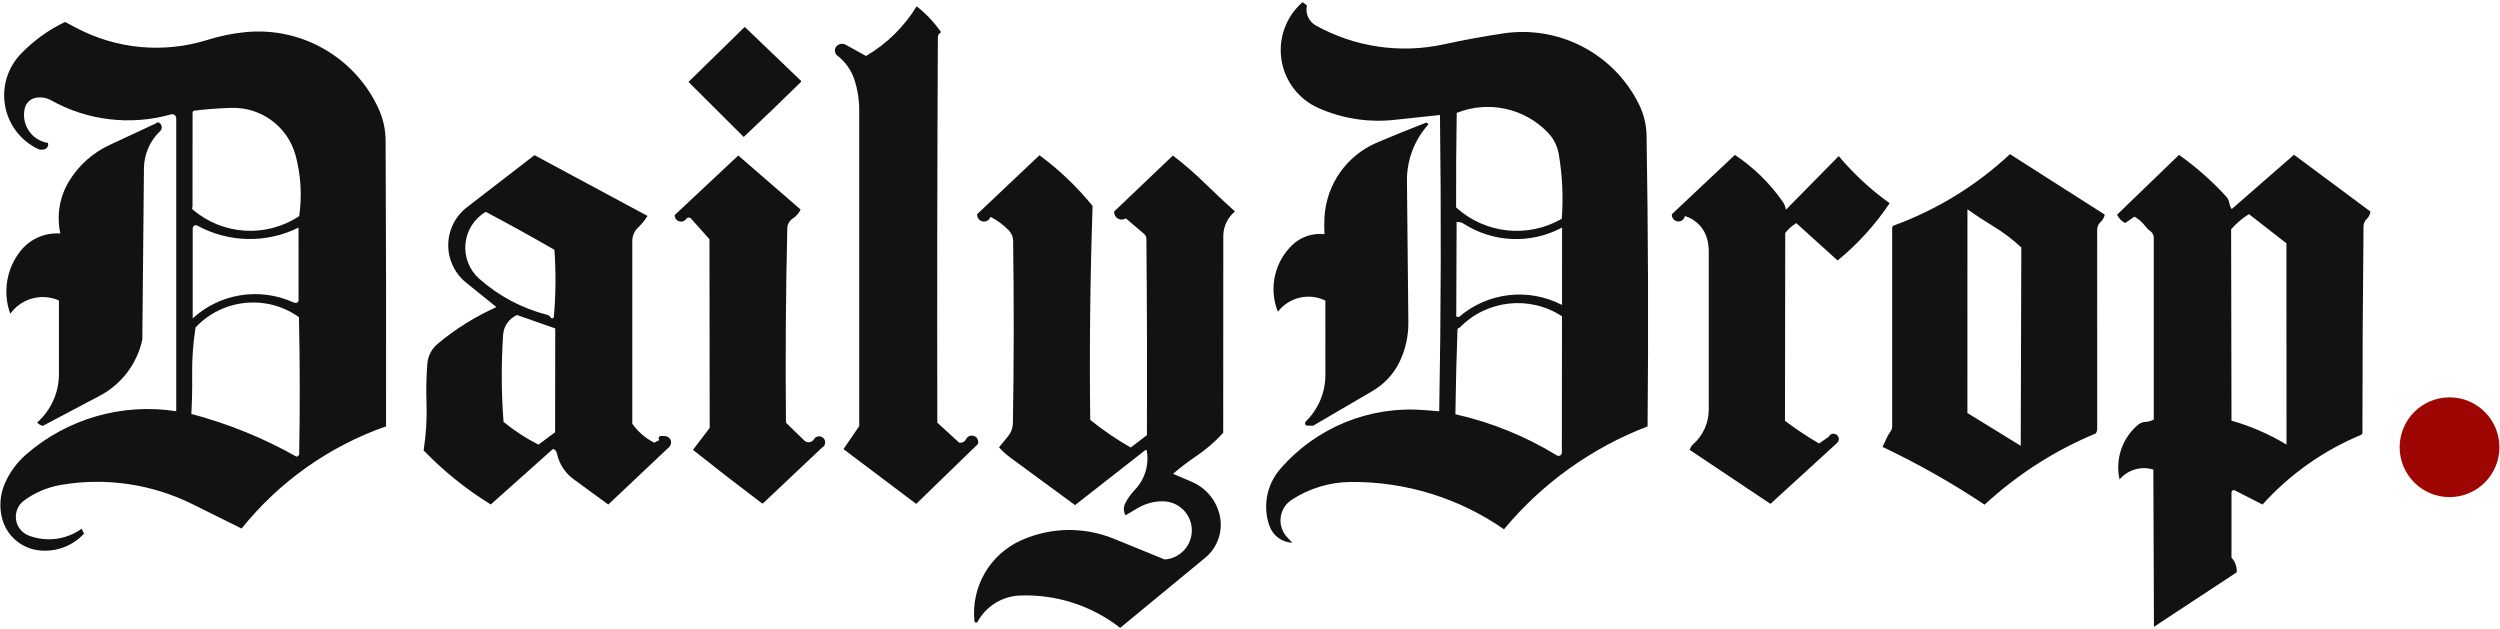
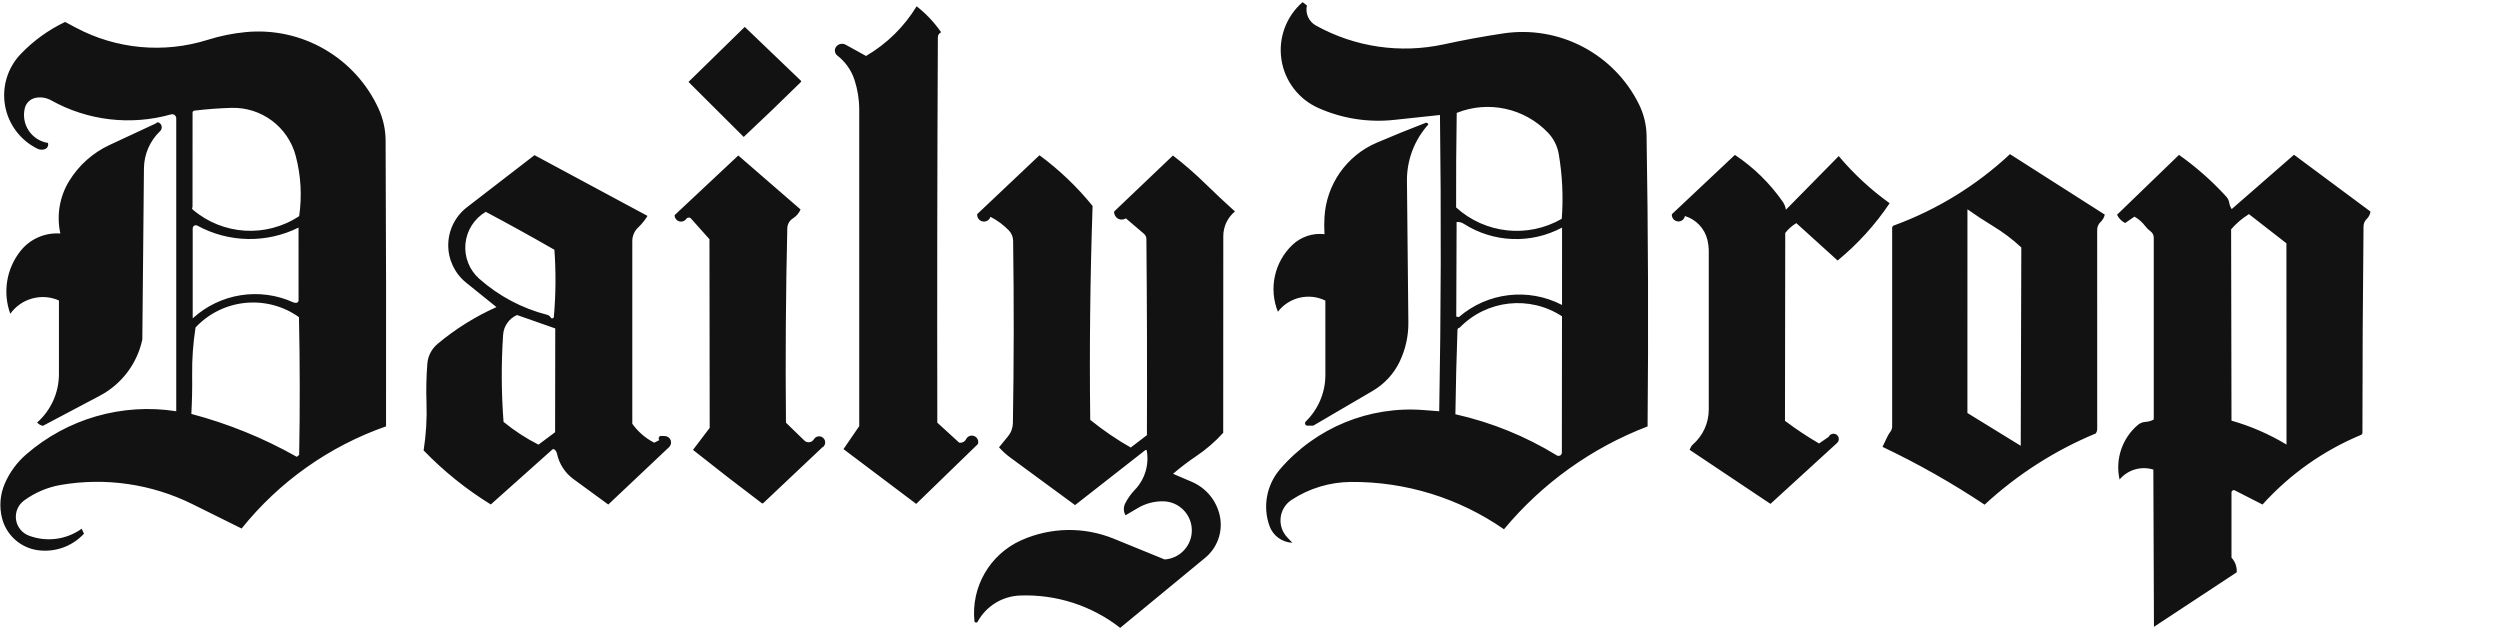
- <svg xmlns="http://www.w3.org/2000/svg" viewBox="14 13 867 218" role="img" aria-label="DailyDrop.">
+ <svg xmlns="http://www.w3.org/2000/svg" viewBox="14 13 867 218" role="img" aria-label="DailyDrop">
  <path fill="#121212" d="M417.89 207.02A10.09 10.09 0 0 0 427.32 196.69A10.09 10.09 0 0 0 417.38 186.85A16.74 16.74 0 0 0 408.63 189.17L404.34 191.7A4.28 4.28 0 0 1 404.2 187.62A19.23 19.23 0 0 1 407.55 182.89A15.71 15.71 0 0 0 411.7 169.29A0.31 0.31 0 0 0 411.51 169.06A0.31 0.31 0 0 0 411.2 169.1L386.83 188.17L364.33 171.65A24.9 24.9 0 0 1 360.46 168.13L363.6 164.29A7.43 7.43 0 0 0 365.27 159.72A2012.6 2012.6 0 0 0 365.35 96.5A5.28 5.28 0 0 0 363.87 92.91A24.09 24.09 0 0 0 357.49 88.19A2.36 2.36 0 0 1 354.77 89.8A2.36 2.36 0 0 1 352.89 87.26L374.49 66.84A100.33 100.33 0 0 1 392.91 84.42A1608.38 1608.38 0 0 0 392.09 158.6A103.02 103.02 0 0 0 406.14 168.2L411.75 163.91A5226.14 5226.14 0 0 0 411.57 95.85A2.34 2.34 0 0 0 410.74 94.09L404.45 88.72A2.62 2.62 0 0 1 401.68 88.8A2.62 2.62 0 0 1 400.39 86.35L420.77 66.93A127.76 127.76 0 0 1 432.15 76.83A335.11 335.11 0 0 0 442.29 86.34A11.02 11.02 0 0 0 438.24 94.88L438.21 163.09A50.71 50.71 0 0 1 428.92 171.14A89.59 89.59 0 0 0 420.81 177.31L427.34 180.11A16.58 16.58 0 0 1 437.07 192.07A14.83 14.83 0 0 1 431.96 206.44L402.48 230.74A53.14 53.14 0 0 0 367.69 219.53A17.48 17.48 0 0 0 353.04 228.61A0.59 0.59 0 0 1 352.4 228.9A0.59 0.59 0 0 1 351.93 228.38A27.67 27.67 0 0 1 368.12 200.39A40.78 40.78 0 0 1 400.25 199.82ZM760.92 158.48V95.39A2.68 2.68 0 0 0 759.8 93.22A8.42 8.42 0 0 1 758 91.45A12.45 12.45 0 0 0 754.23 88.12L751.01 90.35A6.13 6.13 0 0 1 748.19 87.47L769.68 66.71A102.39 102.39 0 0 1 786.05 81.16A4.15 4.15 0 0 1 787.09 83.29A5.6 5.6 0 0 0 787.96 85.51L809.56 66.67L836.07 86.36A4.15 4.15 0 0 1 834.8 88.91A3.63 3.63 0 0 0 833.67 91.5A6883.42 6883.42 0 0 0 833.29 163.09A0.79 0.79 0 0 1 832.8 163.82A95.21 95.21 0 0 0 798.64 187.97L789.02 183.06A0.79 0.79 0 0 0 788.25 183.09A0.79 0.79 0 0 0 787.88 183.76V206.39A6.8 6.8 0 0 1 789.69 211.48L760.99 230.38L760.78 175.85A11.04 11.04 0 0 0 749.07 179.29A19.29 19.29 0 0 1 755.4 160.37A4.54 4.54 0 0 1 758.1 159.3A6.35 6.35 0 0 0 760.92 158.48ZM75.12 155.62V54.03A1.42 1.42 0 0 0 74.56 52.9A1.42 1.42 0 0 0 73.32 52.67A54.76 54.76 0 0 1 31.71 47.78A7.9 7.9 0 0 0 26.39 46.92A4.82 4.82 0 0 0 22.61 50.49A9.83 9.83 0 0 0 23.96 58.3A9.83 9.83 0 0 0 30.63 62.57A1.73 1.73 0 0 1 29.58 64.72A3.28 3.28 0 0 1 27.01 64.59A20.66 20.66 0 0 1 15.76 49.66A20.66 20.66 0 0 1 21.16 31.76A52.62 52.62 0 0 1 36.58 20.61L40.28 22.58A59.41 59.41 0 0 0 86.04 26.81A64.32 64.32 0 0 1 99.23 24.13A45.86 45.86 0 0 1 145.31 50.73A26.73 26.73 0 0 1 147.73 61.71A14488.32 14488.32 0 0 1 147.88 160.86A111.39 111.39 0 0 0 97.79 196.29L80.75 187.84A74.45 74.45 0 0 0 35.09 181.17A30.2 30.2 0 0 0 22.34 186.59A6.98 6.98 0 0 0 19.55 193.15A6.98 6.98 0 0 0 23.98 198.74A19.54 19.54 0 0 0 42.33 196.36L43.12 198.09A18.41 18.41 0 0 1 27.18 203.82A14.9 14.9 0 0 1 14.74 192.83A18.66 18.66 0 0 1 15.7 180.61A28.26 28.26 0 0 1 23.03 170.63A64.21 64.21 0 0 1 75.12 155.62ZM513.12 155.62A3310.65 3310.65 0 0 0 513.38 52.88L497.49 54.58A51.13 51.13 0 0 1 471.18 50.44A21.99 21.99 0 0 1 458.39 33.59A21.99 21.99 0 0 1 465.73 13.75L467.24 14.89A6.33 6.33 0 0 0 470.33 21.84A63.58 63.58 0 0 0 514.7 28.38A323.33 323.33 0 0 1 535.32 24.59A45.03 45.03 0 0 1 582.43 49.24A25.41 25.41 0 0 1 585.03 60.04A3856.33 3856.33 0 0 1 585.38 160.88A121.12 121.12 0 0 0 535.58 196.55A91.73 91.73 0 0 0 482.46 180.14A38.12 38.12 0 0 0 461.94 186.34A8.53 8.53 0 0 0 458.13 192.5A8.53 8.53 0 0 0 460.43 199.37L462.19 201.22A8.78 8.78 0 0 1 454.25 195.39A19.91 19.91 0 0 1 457.92 175.72A59.57 59.57 0 0 1 507.74 155.21ZM160.91 169.21A86.98 86.98 0 0 0 161.91 152.69A119.97 119.97 0 0 1 162.2 139.13A9.96 9.96 0 0 1 165.74 132.27A87.36 87.36 0 0 1 186.17 119.5L175.66 111.03A16.65 16.65 0 0 1 169.45 97.9A16.65 16.65 0 0 1 175.92 84.89L199.36 66.81L238.56 87.88A20.23 20.23 0 0 1 235.28 91.93A6.45 6.45 0 0 0 233.28 96.6V159.96A21.36 21.36 0 0 0 240.88 166.53L242.64 165.63A0.89 0.89 0 0 1 242.53 164.63A0.89 0.89 0 0 1 243.42 164.17A8.13 8.13 0 0 0 244.48 164.22A2.22 2.22 0 0 1 246.57 165.61A2.22 2.22 0 0 1 246.04 168.06L224.95 187.97L212.87 179.14A14.7 14.7 0 0 1 207.16 170.32A2.55 2.55 0 0 0 206.31 168.89A0.59 0.59 0 0 0 205.53 168.91L184.21 187.95A120.2 120.2 0 0 1 160.91 169.21ZM331.74 187.75L306.52 168.75L311.98 160.79V51.02A33.17 33.17 0 0 0 310.34 40.71A17.59 17.59 0 0 0 304.38 32.26A2.2 2.2 0 0 1 303.54 30.75A2.2 2.2 0 0 1 304.05 29.1A2.6 2.6 0 0 1 307.28 28.51L314.34 32.41A50.15 50.15 0 0 0 331.89 15.18A41.14 41.14 0 0 1 340.38 24.18A1.92 1.92 0 0 0 339.25 25.92A20018.1 20018.1 0 0 0 339.06 159.58L346.63 166.5A2.23 2.23 0 0 0 349.03 165.31A2.23 2.23 0 0 1 351.86 164.23A2.23 2.23 0 0 1 353.15 166.98ZM633.12 93.79L633.03 158.94A120.26 120.26 0 0 0 644.84 166.8L648.16 164.52A1.85 1.85 0 0 1 649.9 163.41A1.85 1.85 0 0 1 651.59 164.6A1.85 1.85 0 0 1 651.1 166.62L628 187.74L599.95 168.99L600.42 168.02A2.69 2.69 0 0 1 601.07 167.17A16.1 16.1 0 0 0 606.6 155.02V100.18A17.09 17.09 0 0 0 606.14 96.23A11.44 11.44 0 0 0 598.33 87.92A2.29 2.29 0 0 1 595.76 89.78A2.29 2.29 0 0 1 593.81 87.28L615.66 66.72A62.22 62.22 0 0 1 632.25 82.95A6.4 6.4 0 0 1 633.35 85.74L651.67 67.13A96.83 96.83 0 0 0 669.33 83.48A92.03 92.03 0 0 1 651.29 103.35L636.96 90.38A14.24 14.24 0 0 0 633.12 93.79ZM740.8 163.32A130.63 130.63 0 0 0 702.26 188.02A283.39 283.39 0 0 0 666.85 167.97L668.55 164.42A9.35 9.35 0 0 1 669.58 162.74A3 3 0 0 0 670.2 160.91V92.05A0.9 0.9 0 0 1 670.79 91.2A118.67 118.67 0 0 0 711.06 66.46L743.94 87.43A5.04 5.04 0 0 1 742.46 90.01A3.67 3.67 0 0 0 741.3 92.69L741.31 161.74A2.7 2.7 0 0 1 740.8 163.32ZM260.12 161.38L260.04 95.96L253.64 88.79A1.04 1.04 0 0 0 252.8 88.45A1.04 1.04 0 0 0 252.01 88.9A2.22 2.22 0 0 1 249.51 89.75A2.22 2.22 0 0 1 247.96 87.61L270.04 66.92L291.64 85.65A6.93 6.93 0 0 1 288.98 88.74A4.2 4.2 0 0 0 287.03 92.2A2075.15 2075.15 0 0 0 286.57 159.58L292.95 165.78A2.12 2.12 0 0 0 294.71 166.36A2.12 2.12 0 0 0 296.25 165.34A2.11 2.11 0 0 1 298.31 164.32A2.11 2.11 0 0 1 300.08 165.78A2.11 2.11 0 0 1 299.47 168A0.2 0.2 0 0 1 299.23 168.01A0.2 0.2 0 0 1 299.15 167.79A0.2 0.2 0 0 1 299.35 167.65A0.2 0.2 0 0 1 299.53 167.81L278.68 187.5A0.36 0.36 0 0 1 278.22 187.53A1161.27 1161.27 0 0 1 254.33 169.02ZM116.93 171.43L117.75 170.76A1217.46 1217.46 0 0 0 117.68 122.99A27.38 27.38 0 0 0 81.82 126.56A97.72 97.72 0 0 0 80.64 143.09A197.92 197.92 0 0 1 80.36 156.55A154.47 154.47 0 0 1 116.93 171.43ZM555.7 122.69A28.06 28.06 0 0 0 520.2 126.64A0.77 0.77 0 0 0 519.45 127.38A1350.12 1350.12 0 0 0 518.73 156.66A115.86 115.86 0 0 1 553.91 170.93A1.15 1.15 0 0 0 555.07 170.96A1.15 1.15 0 0 0 555.65 169.96ZM714.99 98.81A60.55 60.55 0 0 0 705.06 91.33A138.25 138.25 0 0 1 696.31 85.58L696.3 156.23L714.79 167.6ZM206.56 126.9L193.3 122.25A8.07 8.07 0 0 0 188.48 129.11A211.07 211.07 0 0 0 188.63 159.31A66.32 66.32 0 0 0 200.74 167.2L206.51 162.89ZM787.75 92.52L787.88 158.88A78.37 78.37 0 0 1 806.96 167.18L806.93 97.38L793.93 87.26A27.35 27.35 0 0 0 787.75 92.52ZM509.34 56.18A28.76 28.76 0 0 0 501.93 75.72L502.42 124.85A30.71 30.71 0 0 1 499.42 138.38A23.48 23.48 0 0 1 490.09 148.53L469.42 160.63H467.42A0.84 0.84 0 0 1 466.64 160.1A0.84 0.84 0 0 1 466.83 159.18A22.49 22.49 0 0 0 473.64 143.06L473.63 117.24A13.38 13.38 0 0 0 457.17 121.11A21.14 21.14 0 0 1 462.14 97.99A13.88 13.88 0 0 1 473.33 94.21A52.07 52.07 0 0 1 473.33 88.33A29.94 29.94 0 0 1 491.47 62.48A527.79 527.79 0 0 1 508.38 55.61A0.7 0.7 0 0 1 508.99 55.66A0.7 0.7 0 0 1 509.34 56.18ZM26.88 159.53A22.45 22.45 0 0 0 34.44 142.72V117.2A13.85 13.85 0 0 0 17.57 121.82A22.58 22.58 0 0 1 21.14 100A16.13 16.13 0 0 1 34.93 93.98A24.69 24.69 0 0 1 38.01 75.73A32.49 32.49 0 0 1 51.97 63.29L68.12 55.77A0.78 0.78 0 0 1 69.14 55.53A1.84 1.84 0 0 1 70.08 56.91A1.84 1.84 0 0 1 69.52 58.48A18.06 18.06 0 0 0 63.92 71.38L63.36 130.72A28.8 28.8 0 0 1 48.65 150.22L28.88 160.68A3.62 3.62 0 0 1 26.88 159.53ZM206.27 99.62A826.69 826.69 0 0 0 182.46 86.46A14.42 14.42 0 0 0 175.42 97.49A14.42 14.42 0 0 0 180.21 109.68A56.81 56.81 0 0 0 203.84 122.2A1.8 1.8 0 0 1 204.98 123.1A0.58 0.58 0 0 0 205.61 123.4A0.58 0.58 0 0 0 206.08 122.88A146.03 146.03 0 0 0 206.27 99.62ZM519.03 122.79L519.94 122.96A32.08 32.08 0 0 1 555.71 118.76L555.72 91.92A33.73 33.73 0 0 1 521.64 90.61A4 4 0 0 0 519.15 89.99ZM117.53 91.93A37.99 37.99 0 0 1 82.44 91.25A1.09 1.09 0 0 0 81.36 91.27A1.09 1.09 0 0 0 80.83 92.21L80.83 123.41A32.05 32.05 0 0 1 115.71 117.85A1.98 1.98 0 0 0 116.85 118A0.83 0.83 0 0 0 117.54 117.18ZM80.77 84.82A0.61 0.61 0 0 0 80.84 85.68A30.74 30.74 0 0 0 117.75 87.96A52.27 52.27 0 0 0 116.56 67.06A22.39 22.39 0 0 0 94.27 50.41A140.42 140.42 0 0 0 81.38 51.37A0.69 0.69 0 0 0 80.78 52.05ZM555.62 88.88A92.51 92.51 0 0 0 554.58 66.46A14.25 14.25 0 0 0 550.81 58.98A28.93 28.93 0 0 0 519.19 52.15A1711.46 1711.46 0 0 0 518.98 84.94A31.25 31.25 0 0 0 555.62 88.88ZM271.92 60.49L252.77 41.41L272.28 22.33L291.76 41A0.31 0.31 0 0 1 291.85 41.22A0.31 0.31 0 0 1 291.76 41.44A1086 1086 0 0 1 271.92 60.49Z" />
-   <circle cx="863.5" cy="168.1" r="17.3" fill="#9e0604" />
</svg>
